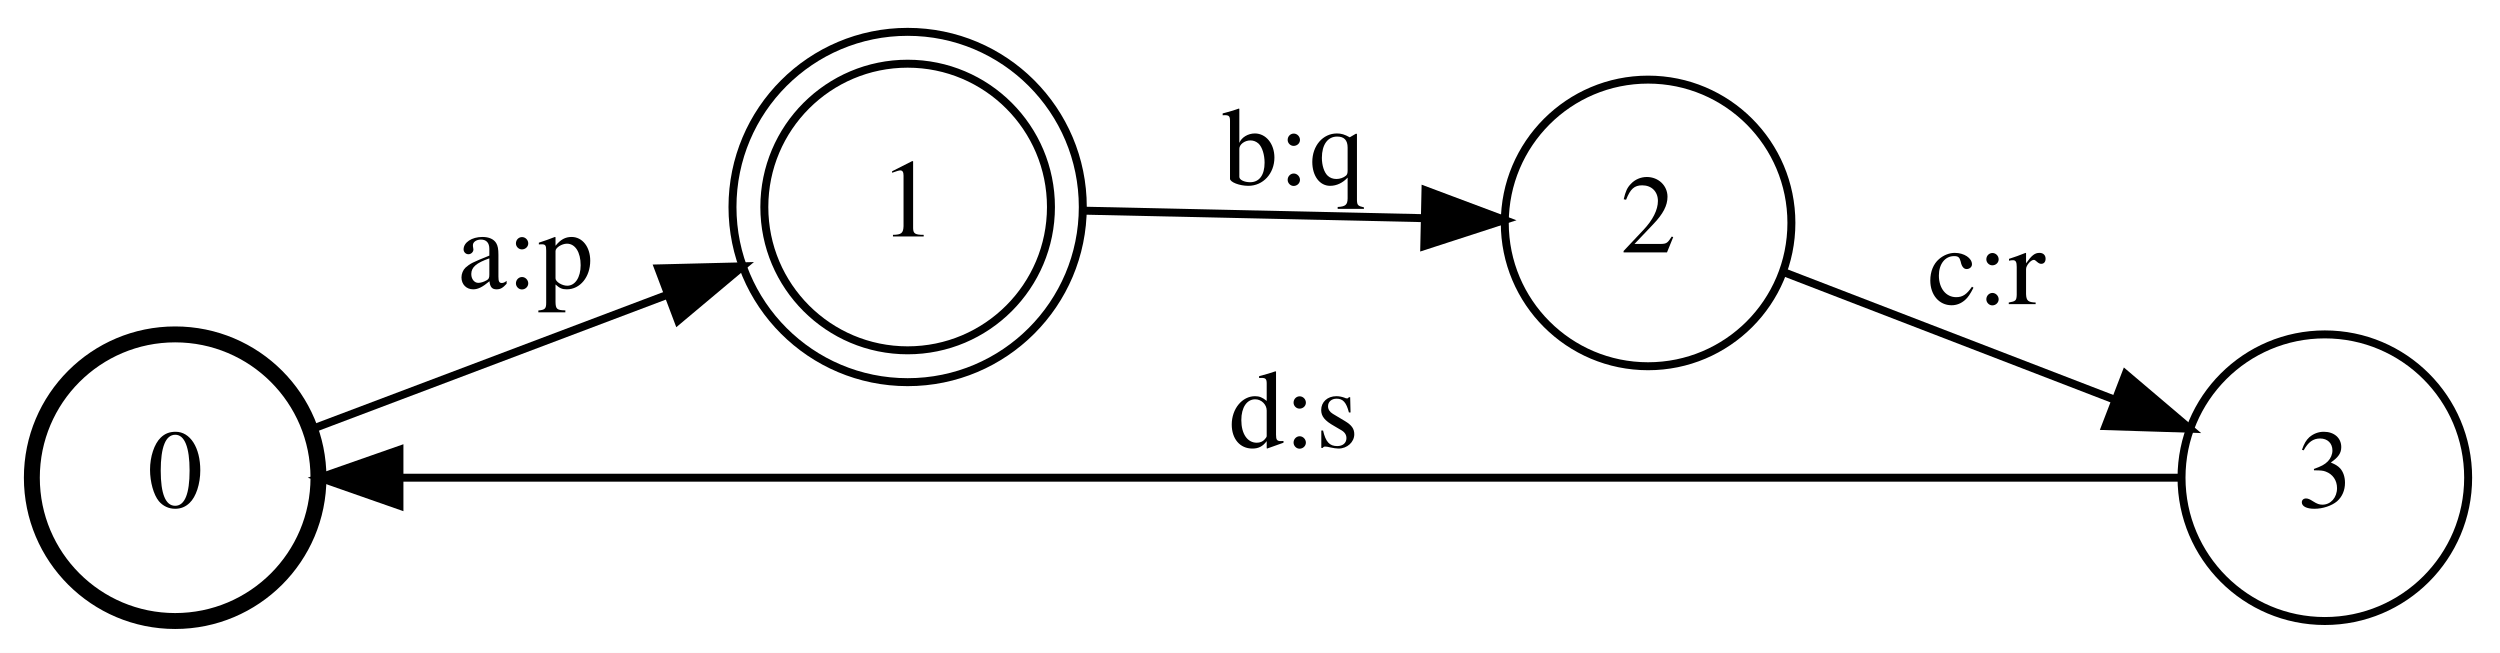
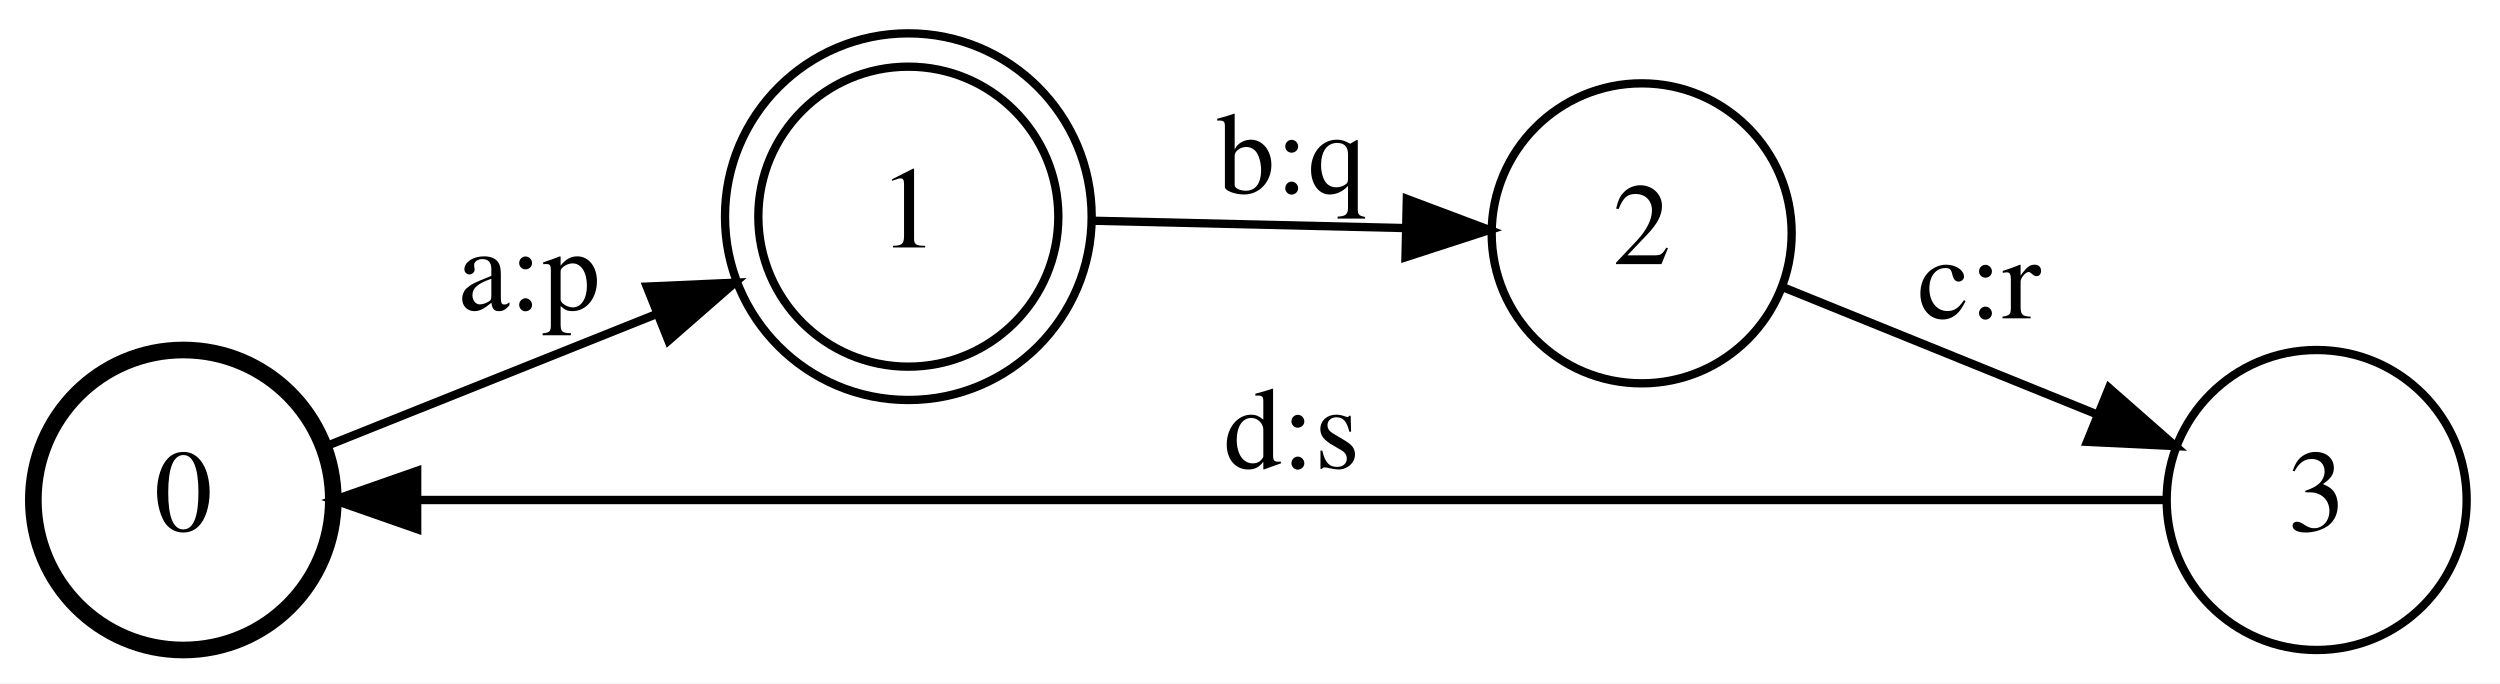
- <svg xmlns="http://www.w3.org/2000/svg" width="314pt" height="82pt" viewBox="0.00 0.00 314.00 82.00">
+ <svg xmlns="http://www.w3.org/2000/svg" width="300pt" height="82pt" viewBox="0.00 0.00 300.00 82.00">
  <g id="graph0" class="graph" transform="scale(1 1) rotate(0) translate(4 78)">
-     <polygon fill="white" stroke="transparent" points="-4,4 -4,-78 310,-78 310,4 -4,4" />
+     <polygon fill="white" stroke="none" points="-4,4 -4,-78 296,-78 296,4 -4,4" />
    <g id="node1" class="node">
      <ellipse fill="none" stroke="black" stroke-width="2" cx="18" cy="-18" rx="18" ry="18" />
      <text text-anchor="middle" x="18" y="-14.3" font-family="Times,serif" font-size="14.00">0</text>
    </g>
    <g id="node2" class="node">
-       <ellipse fill="none" stroke="black" cx="110" cy="-52" rx="18" ry="18" />
-       <ellipse fill="none" stroke="black" cx="110" cy="-52" rx="22" ry="22" />
-       <text text-anchor="middle" x="110" y="-48.3" font-family="Times,serif" font-size="14.00">1</text>
+       <ellipse fill="none" stroke="black" cx="105" cy="-52" rx="18" ry="18" />
+       <ellipse fill="none" stroke="black" cx="105" cy="-52" rx="22" ry="22" />
+       <text text-anchor="middle" x="105" y="-48.3" font-family="Times,serif" font-size="14.00">1</text>
    </g>
    <g id="edge1" class="edge">
-       <path fill="none" stroke="black" d="M35.09,-24.08C47.41,-28.73 64.76,-35.29 79.54,-40.87" />
-       <polygon fill="black" stroke="black" points="78.69,-44.29 89.28,-44.55 81.16,-37.74 78.69,-44.29" />
-       <text text-anchor="middle" x="62" y="-41.8" font-family="Times,serif" font-size="14.00">a:p</text>
+       <path fill="none" stroke="black" d="M34.99,-24.4C46.21,-28.88 61.54,-35.02 74.9,-40.36" />
+       <polygon fill="black" stroke="black" points="73.61,-43.61 84.19,-44.08 76.21,-37.11 73.61,-43.61" />
+       <text text-anchor="middle" x="59.5" y="-40.8" font-family="Times,serif" font-size="14.00">a:p</text>
    </g>
    <g id="node3" class="node">
-       <ellipse fill="none" stroke="black" cx="203" cy="-50" rx="18" ry="18" />
-       <text text-anchor="middle" x="203" y="-46.3" font-family="Times,serif" font-size="14.00">2</text>
+       <ellipse fill="none" stroke="black" cx="193" cy="-50" rx="18" ry="18" />
+       <text text-anchor="middle" x="193" y="-46.3" font-family="Times,serif" font-size="14.00">2</text>
    </g>
    <g id="edge2" class="edge">
-       <path fill="none" stroke="black" d="M132.11,-51.54C144.78,-51.26 161.05,-50.9 174.7,-50.6" />
-       <polygon fill="black" stroke="black" points="175.04,-54.09 184.96,-50.37 174.89,-47.1 175.04,-54.09" />
-       <text text-anchor="middle" x="158.5" y="-54.8" font-family="Times,serif" font-size="14.00">b:q</text>
+       <path fill="none" stroke="black" d="M127.26,-51.51C138.57,-51.24 152.6,-50.92 164.71,-50.63" />
+       <polygon fill="black" stroke="black" points="164.82,-54.13 174.74,-50.4 164.66,-47.13 164.82,-54.13" />
+       <text text-anchor="middle" x="151" y="-54.8" font-family="Times,serif" font-size="14.00">b:q</text>
    </g>
    <g id="node4" class="node">
-       <ellipse fill="none" stroke="black" cx="288" cy="-18" rx="18" ry="18" />
-       <text text-anchor="middle" x="288" y="-14.3" font-family="Times,serif" font-size="14.00">3</text>
+       <ellipse fill="none" stroke="black" cx="274" cy="-18" rx="18" ry="18" />
+       <text text-anchor="middle" x="274" y="-14.3" font-family="Times,serif" font-size="14.00">3</text>
    </g>
    <g id="edge3" class="edge">
-       <path fill="none" stroke="black" d="M220,-43.83C231.72,-39.31 247.85,-33.09 261.35,-27.89" />
-       <polygon fill="black" stroke="black" points="262.97,-31.01 271.05,-24.15 260.46,-24.48 262.97,-31.01" />
-       <text text-anchor="middle" x="245.5" y="-39.8" font-family="Times,serif" font-size="14.00">c:r</text>
+       <path fill="none" stroke="black" d="M209.99,-43.52C220.8,-39.14 235.31,-33.27 247.69,-28.25" />
+       <polygon fill="black" stroke="black" points="249.08,-31.46 257.04,-24.47 246.45,-24.98 249.08,-31.46" />
+       <text text-anchor="middle" x="233.5" y="-39.8" font-family="Times,serif" font-size="14.00">c:r</text>
    </g>
    <g id="edge4" class="edge">
-       <path fill="none" stroke="black" d="M269.97,-18C224.75,-18 101.38,-18 46.25,-18" />
-       <polygon fill="black" stroke="black" points="46.17,-14.5 36.17,-18 46.17,-21.5 46.17,-14.5" />
-       <text text-anchor="middle" x="158.5" y="-21.8" font-family="Times,serif" font-size="14.00">d:s</text>
+       <path fill="none" stroke="black" d="M255.68,-18C212.3,-18 98.73,-18 46.28,-18" />
+       <polygon fill="black" stroke="black" points="46.06,-14.5 36.06,-18 46.06,-21.5 46.06,-14.5" />
+       <text text-anchor="middle" x="151" y="-21.8" font-family="Times,serif" font-size="14.00">d:s</text>
    </g>
  </g>
</svg>
